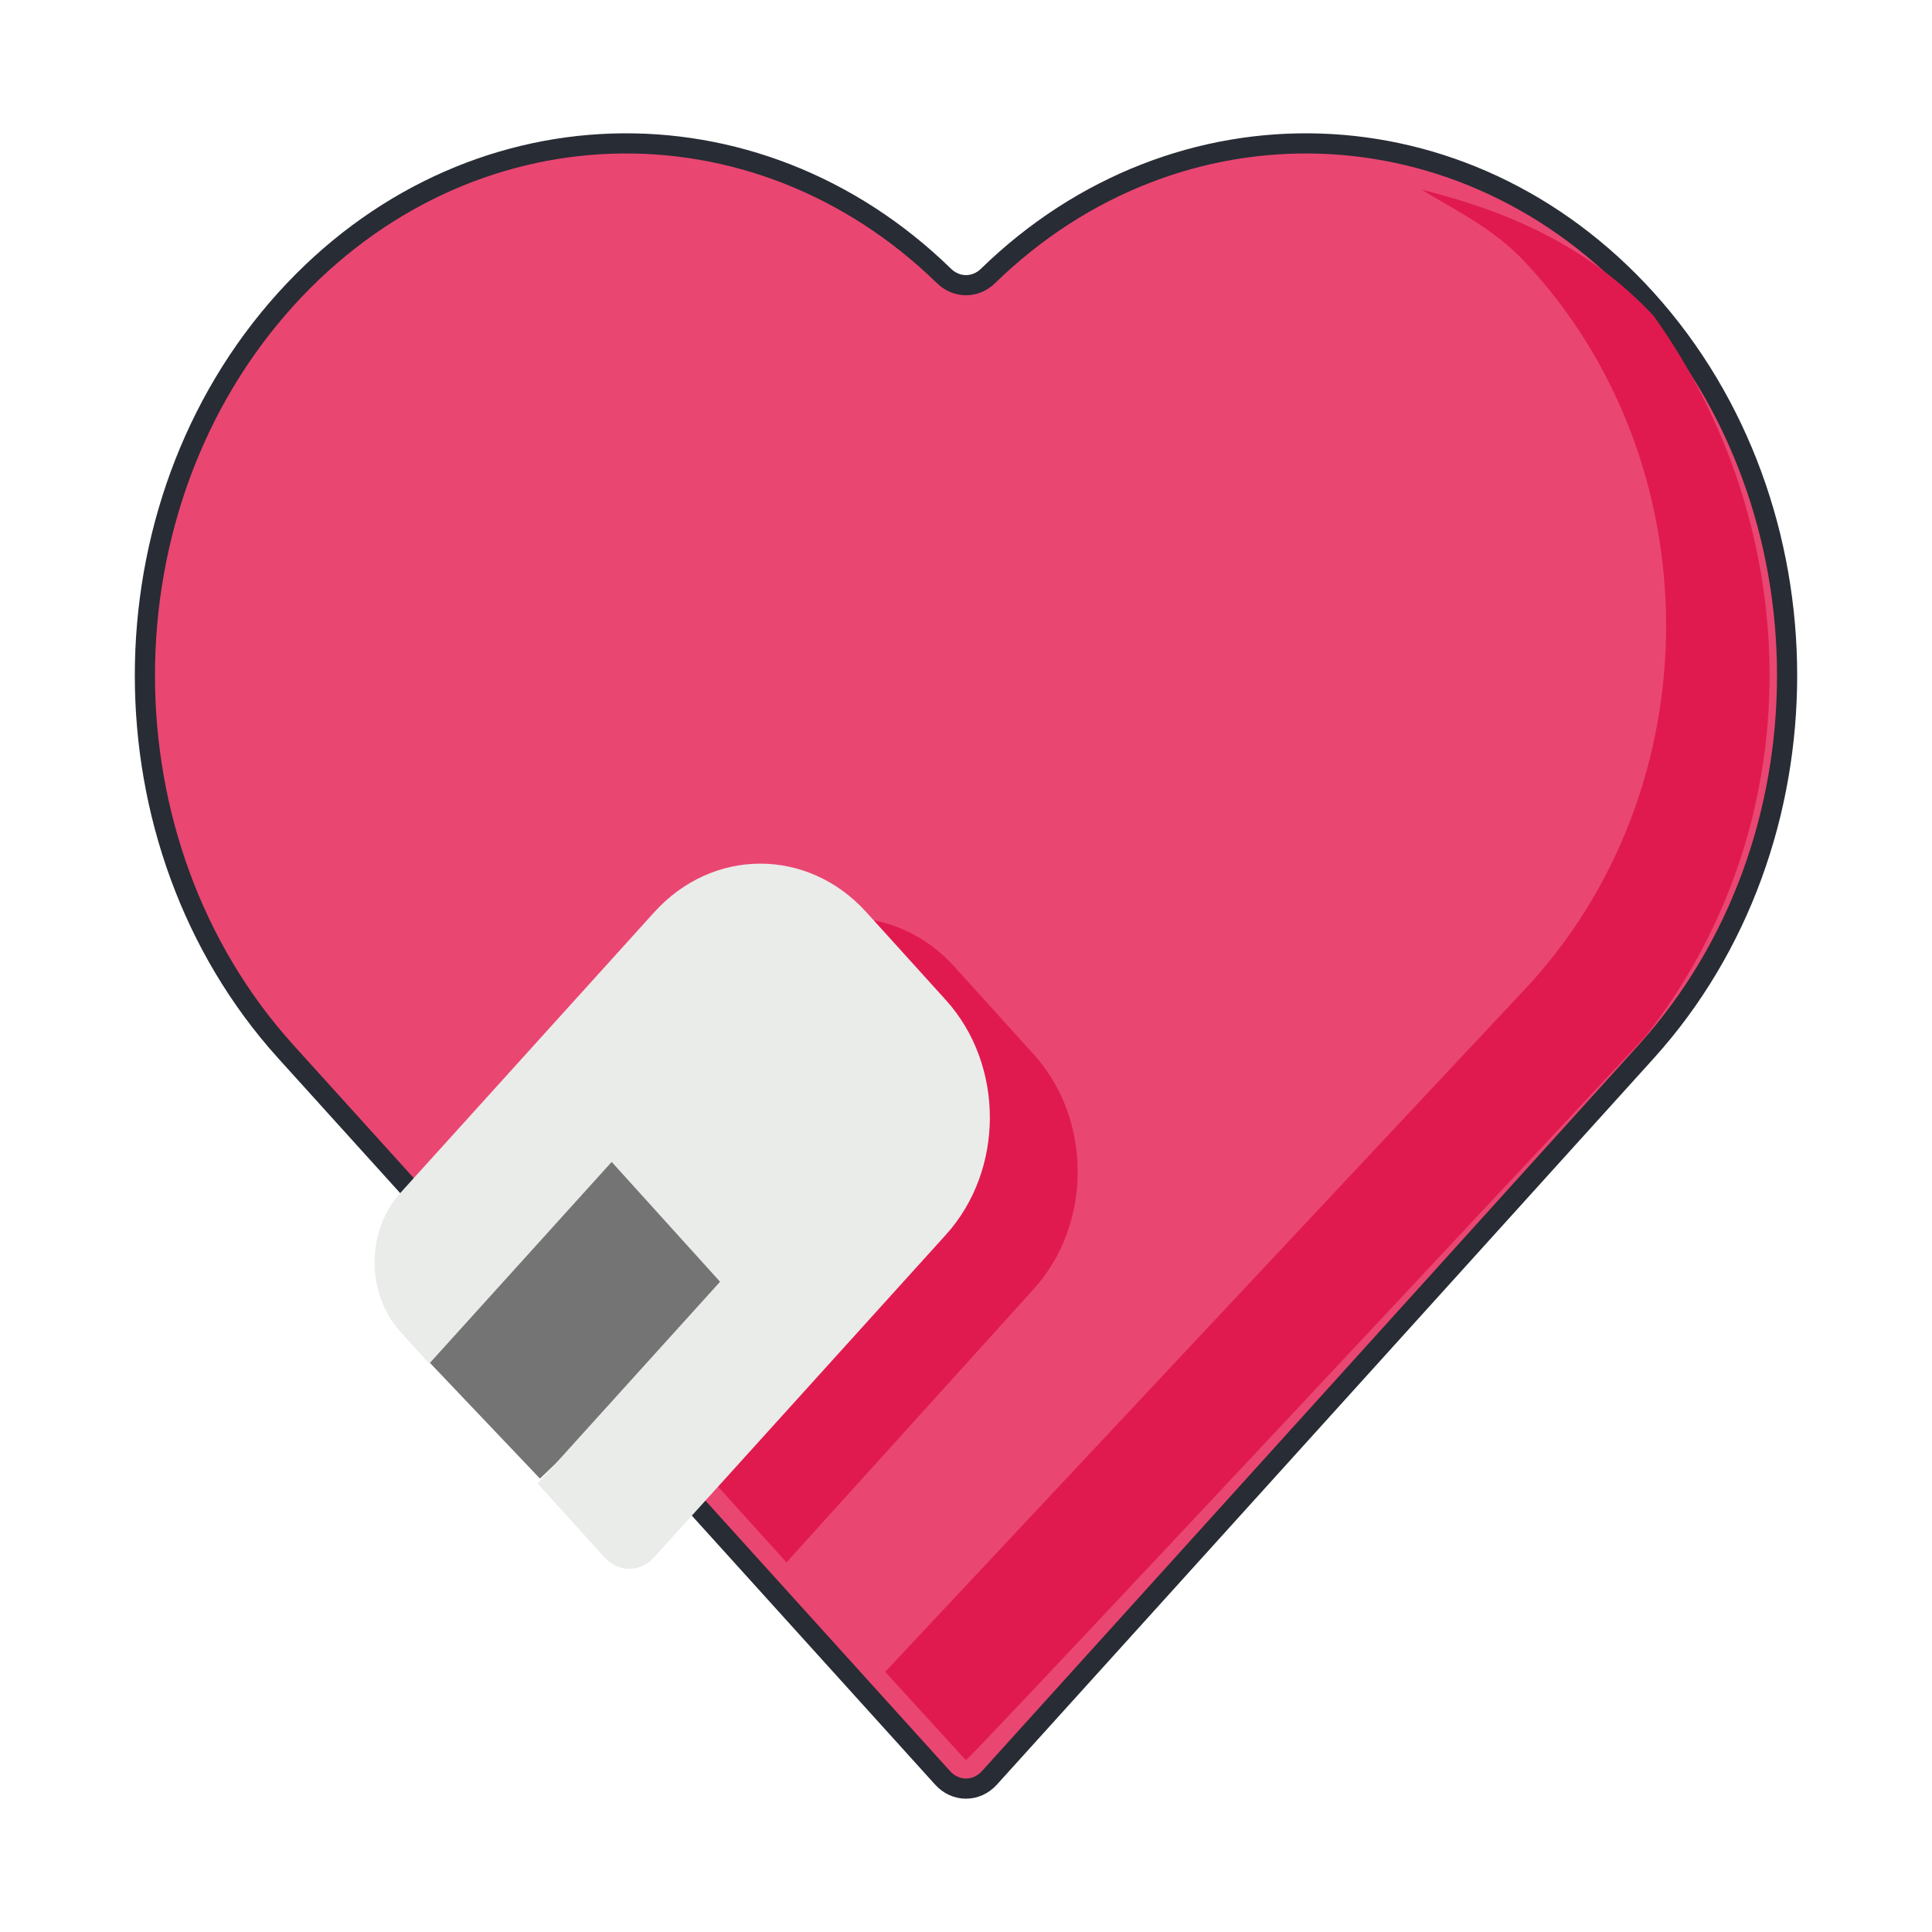
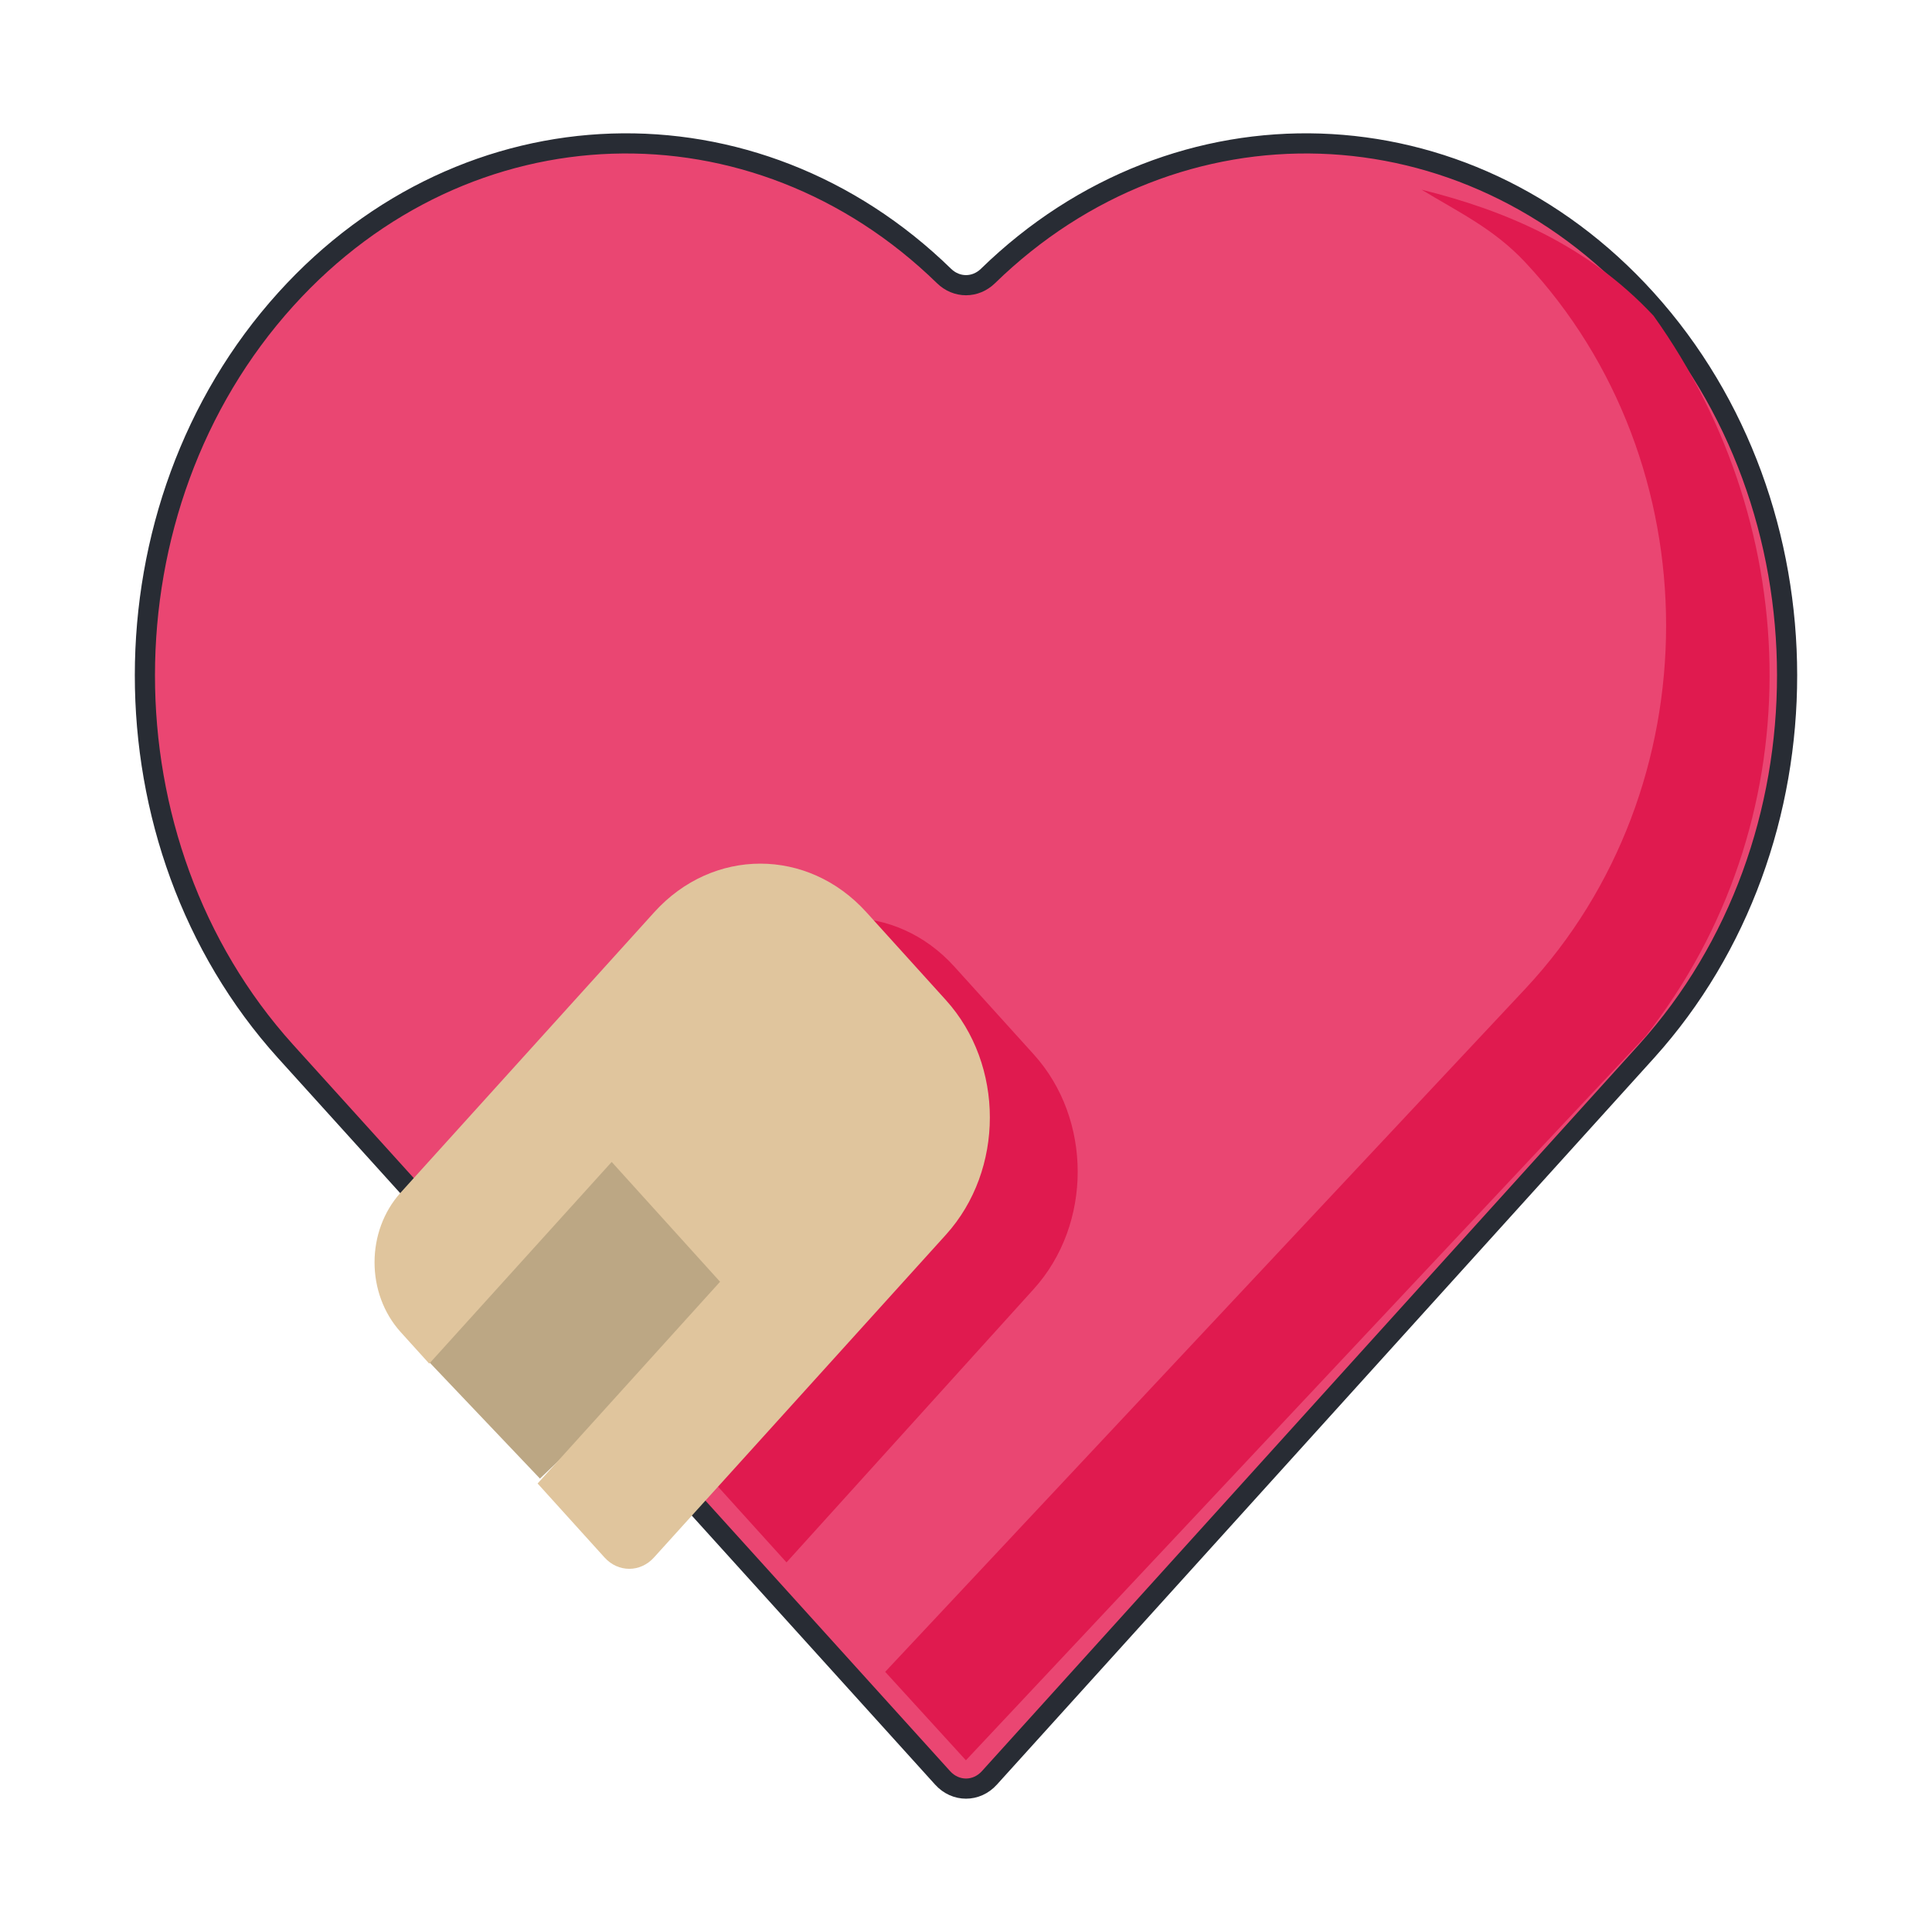
- <svg xmlns="http://www.w3.org/2000/svg" viewBox="0 0 300 300" style="fill-rule:evenodd;clip-rule:evenodd;stroke-linejoin:round;stroke-miterlimit:2;">
-   <g id="wu-change-icon">
-     <g id="heart-icon">
-       <g>
-         <path d="M255.679,163.235c29.116,-32.272 29.095,-84.529 -0.066,-116.77c-28.05,-31.014 -72.85,-32.217 -102.201,-3.61c-1.954,1.905 -4.869,1.905 -6.824,0c-29.351,-28.607 -74.15,-27.404 -102.202,3.61c-29.16,32.241 -29.181,84.498 -0.065,116.77l102.051,112.837c2.004,2.216 5.253,2.216 7.257,0l102.05,-112.837Z" style="fill:#ea4672;fill-rule:nonzero;stroke:#282c34;stroke-width:3.13px;" />
-         <g>
-           <path d="M160.522,200.156l-38.394,42.45l-45.289,-50.075l38.393,-42.45c9.098,-10.058 23.848,-10.058 32.945,0l12.345,13.649c9.097,10.057 9.097,26.368 -0,36.426Z" style="fill:#e01a4f;fill-rule:nonzero;" />
-           <path d="M255.511,160.919c-0,-0 -100.724,107.854 -105.526,112.417l-12.533,-13.735l99.419,-106.087c29.142,-31.181 29.122,-81.673 -0.066,-112.82c-4.86,-5.185 -10.37,-7.784 -16.07,-11.242c13.148,3.26 25.771,8.633 36.022,19.572c23.83,33.301 24.647,78.873 -1.246,111.895Z" style="fill:#e01a4f;fill-rule:nonzero;" />
-         </g>
-       </g>
-       <path d="M94.622,179.085l-30.831,29.414l20.05,21.092l30.831,-29.414l-20.05,-21.092Z" style="fill:#747474;" />
-       <path d="M146.881,191.73l-45.336,50.119c-2.119,2.343 -5.551,2.343 -7.67,0l-10.395,-11.493l28.332,-31.326l-16.829,-18.607l-28.332,31.326l-4.433,-4.902c-5.412,-5.984 -5.412,-15.679 -0,-21.665l39.369,-43.528c9.101,-10.063 23.853,-10.063 32.949,-0l12.345,13.644c9.097,10.063 9.097,26.374 -0,36.432Z" style="fill:#eaecea;fill-rule:nonzero;" />
-     </g>
-     <rect x="0" y="0" width="300" height="300" style="fill:none;" />
+ <svg xmlns="http://www.w3.org/2000/svg" viewBox="0 0 300 300" fill-rule="evenodd" stroke-linejoin="round" stroke-miterlimit="2">
+   <g fill-rule="nonzero">
+     <path d="M255.679 163.235c29.116-32.272 29.095-84.529-.066-116.77-28.05-31.014-72.85-32.217-102.201-3.61-1.954 1.905-4.869 1.905-6.824 0-29.351-28.607-74.15-27.404-102.202 3.61-29.16 32.241-29.181 84.498-.065 116.77l102.051 112.837c2.004 2.216 5.253 2.216 7.257 0l102.05-112.837z" fill="#ea4672" stroke="#282c34" stroke-width="3.13" />
+     <path d="M160.522 200.156l-38.394 42.45-45.289-50.075 38.393-42.45c9.098-10.058 23.848-10.058 32.945 0l12.345 13.649c9.097 10.057 9.097 26.368 0 36.426zm94.989-39.237L149.985 273.336l-12.533-13.735 99.419-106.087c29.142-31.181 29.122-81.673-.066-112.82-4.86-5.185-10.37-7.784-16.07-11.242 13.148 3.26 25.771 8.633 36.022 19.572 23.83 33.301 24.647 78.873-1.246 111.895z" fill="#e01a4f" />
  </g>
+   <path d="M94.622 179.085l-30.831 29.414 20.05 21.092 30.831-29.414-20.05-21.092z" fill="#bca784" />
+   <path d="M146.881 191.73l-45.336 50.119c-2.119 2.343-5.551 2.343-7.67 0L83.48 230.356l28.332-31.326-16.829-18.607-28.332 31.326-4.433-4.902c-5.412-5.984-5.412-15.679 0-21.665l39.369-43.528c9.101-10.063 23.853-10.063 32.949 0l12.345 13.644c9.097 10.063 9.097 26.374 0 36.432z" fill="#e0c59d" fill-rule="nonzero" />
</svg>
